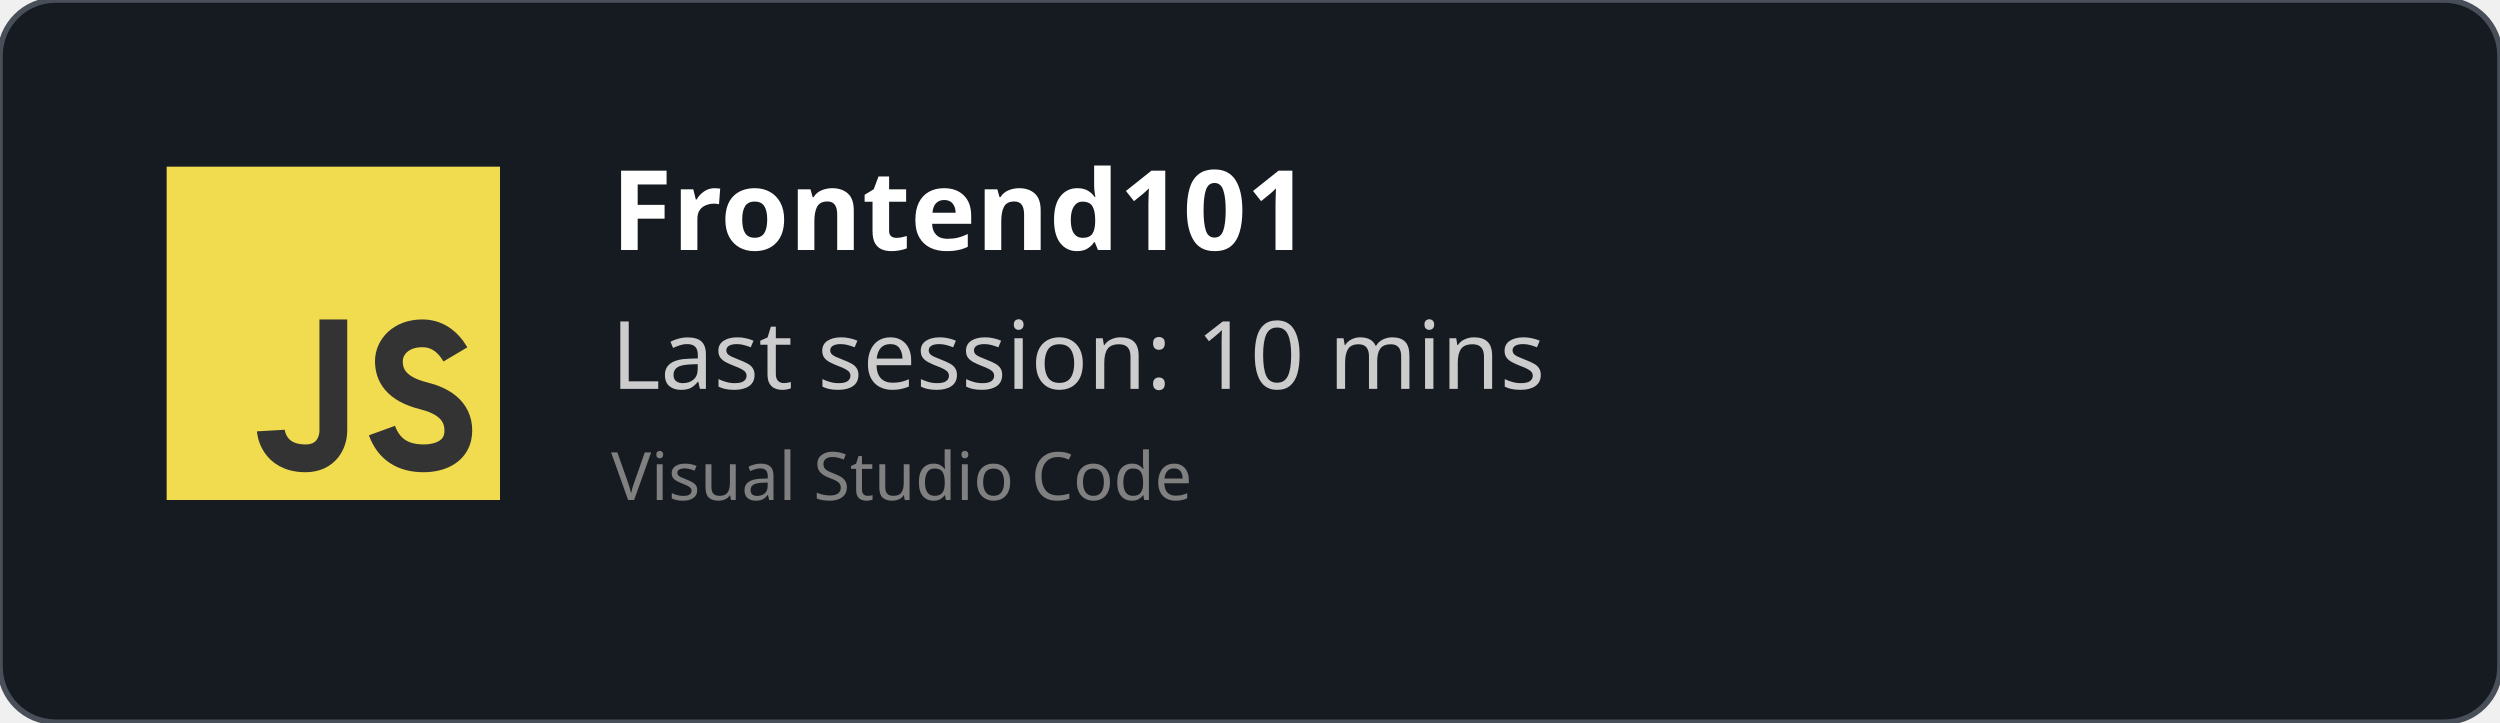
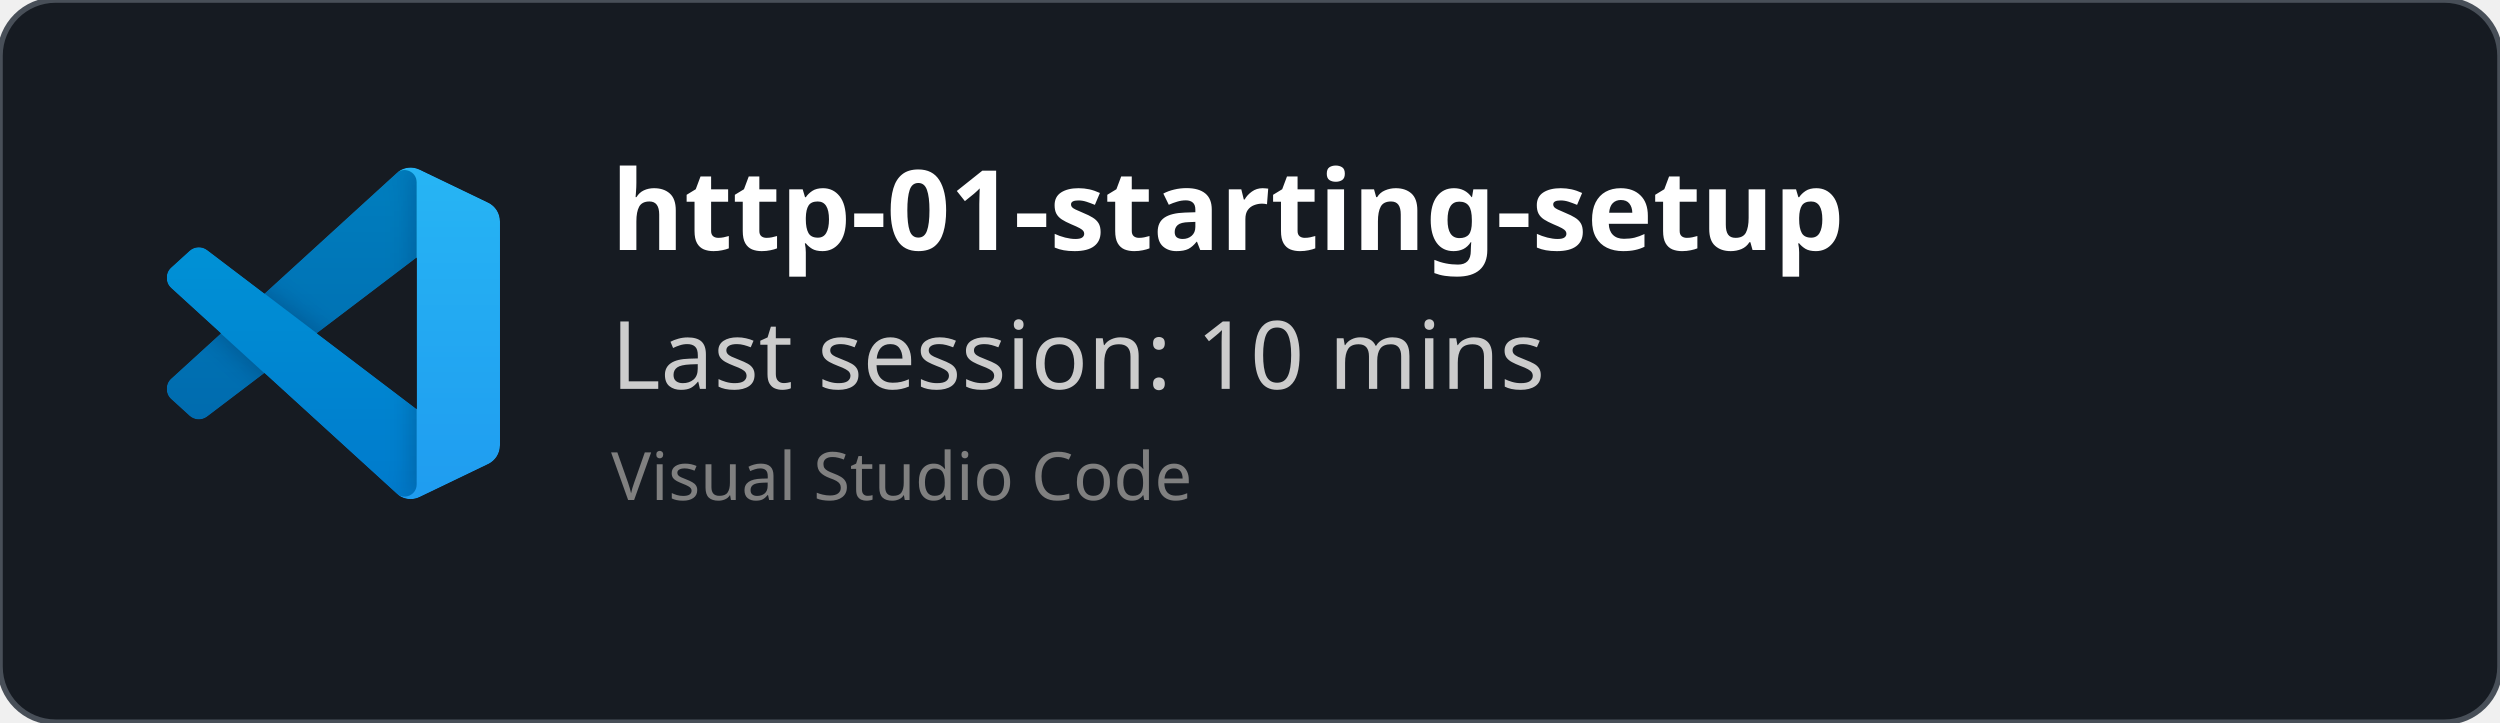
<svg xmlns="http://www.w3.org/2000/svg" width="450" height="130" viewBox="0 0 450 130" fill="none" role="img">
  <style>
    *{
        font-family: 'Segoe UI', Ubuntu, monospace
    }
    </style>
  <defs>
    <clipPath id="horizontalClip" x="20" y="20" width="500" height="200">
      <rect x="90" y="20" width="300" height="50" />
    </clipPath>
  </defs>
  <rect width="450" height="130" fill="rgba(22,27,34)" stroke="#484f58" stroke-width="1" fill-opacity="1" stroke-opacity="1" x="0" y="0" rx="10px" ry="10px">
    </rect>
-   <svg width="60px" height="60px" x="30" y="30" viewBox="0 0 24 24" id="js">
-     <g fill="none" fill-rule="evenodd">
-       <rect width="24" height="24" fill="#F1DC50" />
-       <path stroke="#333" stroke-width="2" d="M12,11 C12,15.749 12,18.416 12,19 C12,19.876 11.477,21 10,21 C7.615,21 7.5,19 7.5,19 M20.79,13.516 C20.19,12.505 19.394,12 18.404,12 C16.856,12 16,13 16,14 C16,15 16.5,16 18.508,16.5 C19.786,16.818 21,17.5 21,19 C21,20.5 19.685,21 18.5,21 C16.986,21 15.986,20.333 15.5,19" />
+   <svg width="60" height="60" x="30" y="30" viewBox="0 0 100 100" fill="none" id="vscode">
+     <mask id="mask0" mask-type="alpha" maskUnits="userSpaceOnUse" x="0" y="0" width="100" height="100">
+       <path fill-rule="evenodd" clip-rule="evenodd" d="M70.912 99.317C72.487 99.931 74.283 99.891 75.873 99.126L96.461 89.22C98.624 88.179 100 85.989 100 83.587V16.413C100 14.011 98.624 11.822 96.461 10.781L75.873 0.874C73.786 -0.13 71.345 0.116 69.513 1.447C69.252 1.637 69.003 1.849 68.769 2.083L29.355 38.041L12.187 25.01C10.589 23.797 8.354 23.896 6.869 25.246L1.363 30.255C-0.453 31.906 -0.455 34.763 1.359 36.417L16.247 50L1.359 63.583C-0.455 65.237 -0.453 68.094 1.363 69.745L6.869 74.754C8.354 76.104 10.589 76.204 12.187 74.99L29.355 61.959L68.769 97.917C69.392 98.541 70.125 99.01 70.912 99.317ZM75.015 27.299L45.109 50L75.015 72.701V27.299Z" fill="white" />
+     </mask>
+     <g mask="url(#mask0)">
+       <path d="M96.461 10.796L75.857 0.876C73.472 -0.273 70.622 0.212 68.75 2.083L1.299 63.583C-0.516 65.237 -0.514 68.094 1.303 69.745L6.813 74.754C8.298 76.104 10.535 76.204 12.134 74.99L93.361 13.37C96.086 11.303 100 13.246 100 16.667V16.427C100 14.027 98.625 11.838 96.461 10.796Z" fill="#0065A9" />
+       <g filter="url(#filter0_d)">
+         <path d="M96.461 89.204L75.857 99.124C73.472 100.273 70.622 99.788 68.75 97.917L1.299 36.417C-0.516 34.763 -0.514 31.906 1.303 30.255L6.813 25.246C8.298 23.896 10.535 23.796 12.134 25.009L93.361 86.63C96.086 88.697 100 86.754 100 83.333V83.573C100 85.974 98.625 88.162 96.461 89.204Z" fill="#007ACC" />
+       </g>
+       <g filter="url(#filter1_d)">
+         <path d="M75.858 99.126C73.472 100.274 70.622 99.788 68.75 97.917C71.056 100.223 75 98.59 75 95.328V4.672C75 1.41 71.056 -0.223 68.75 2.083C70.622 0.211 73.472 -0.274 75.858 0.874L96.459 10.781C98.623 11.822 100 14.011 100 16.413V83.587C100 85.989 98.623 88.179 96.459 89.22L75.858 99.126Z" fill="#1F9CF0" />
+       </g>
+       <g style="mix-blend-mode:overlay" opacity="0.25">
+         <path fill-rule="evenodd" clip-rule="evenodd" d="M70.851 99.317C72.426 99.931 74.222 99.891 75.812 99.126L96.4 89.22C98.563 88.179 99.939 85.989 99.939 83.587V16.413C99.939 14.011 98.564 11.822 96.4 10.781L75.812 0.874C73.725 -0.13 71.284 0.116 69.453 1.447C69.191 1.637 68.942 1.849 68.708 2.083L29.294 38.041L12.126 25.01C10.528 23.796 8.293 23.896 6.809 25.246L1.302 30.255C-0.513 31.906 -0.515 34.763 1.298 36.417L16.186 50L1.298 63.583C-0.515 65.237 -0.513 68.094 1.302 69.745L6.809 74.754C8.293 76.104 10.528 76.204 12.126 74.99L29.294 61.959L68.708 97.917C69.332 98.54 70.064 99.01 70.851 99.317ZM74.954 27.299L45.048 50L74.954 72.701V27.299Z" fill="url(#paint0_linear)" />
+       </g>
    </g>
+     <defs>
+       <filter id="filter0_d" x="-8.394" y="15.829" width="116.727" height="92.246" filterUnits="userSpaceOnUse" color-interpolation-filters="sRGB">
+         <feFlood flood-opacity="0" result="BackgroundImageFix" />
+         <feColorMatrix in="SourceAlpha" type="matrix" values="0 0 0 0 0 0 0 0 0 0 0 0 0 0 0 0 0 0 127 0" />
+         <feOffset />
+         <feGaussianBlur stdDeviation="4.167" />
+         <feColorMatrix type="matrix" values="0 0 0 0 0 0 0 0 0 0 0 0 0 0 0 0 0 0 0.25 0" />
+         <feBlend mode="overlay" in2="BackgroundImageFix" result="effect1_dropShadow" />
+         <feBlend mode="normal" in="SourceGraphic" in2="effect1_dropShadow" result="shape" />
+       </filter>
+       <filter id="filter1_d" x="60.417" y="-8.076" width="47.917" height="116.151" filterUnits="userSpaceOnUse" color-interpolation-filters="sRGB">
+         <feFlood flood-opacity="0" result="BackgroundImageFix" />
+         <feColorMatrix in="SourceAlpha" type="matrix" values="0 0 0 0 0 0 0 0 0 0 0 0 0 0 0 0 0 0 127 0" />
+         <feOffset />
+         <feGaussianBlur stdDeviation="4.167" />
+         <feColorMatrix type="matrix" values="0 0 0 0 0 0 0 0 0 0 0 0 0 0 0 0 0 0 0.25 0" />
+         <feBlend mode="overlay" in2="BackgroundImageFix" result="effect1_dropShadow" />
+         <feBlend mode="normal" in="SourceGraphic" in2="effect1_dropShadow" result="shape" />
+       </filter>
+       <linearGradient id="paint0_linear" x1="49.939" y1="0.258" x2="49.939" y2="99.742" gradientUnits="userSpaceOnUse">
+         <stop stop-color="white" />
+         <stop offset="1" stop-color="white" stop-opacity="0" />
+       </linearGradient>
+     </defs>
  </svg>
  <text x="110" y="45" font-size="20" clip-path="url(#horizontalClip)" font-weight="bold" font-family="Ubuntu" fill="white">
-     Frontend101
+     http-01-starting-setup
    </text>
  <text x="110" y="70" font-size="17px" font-family="Ubuntu" fill="#ccc">
    Last session: 10 mins
    </text>
  <text x="110" y="90" font-size="12px" font-family="Ubuntu" fill="grey">
    Visual Studio Code
    </text>
</svg>
